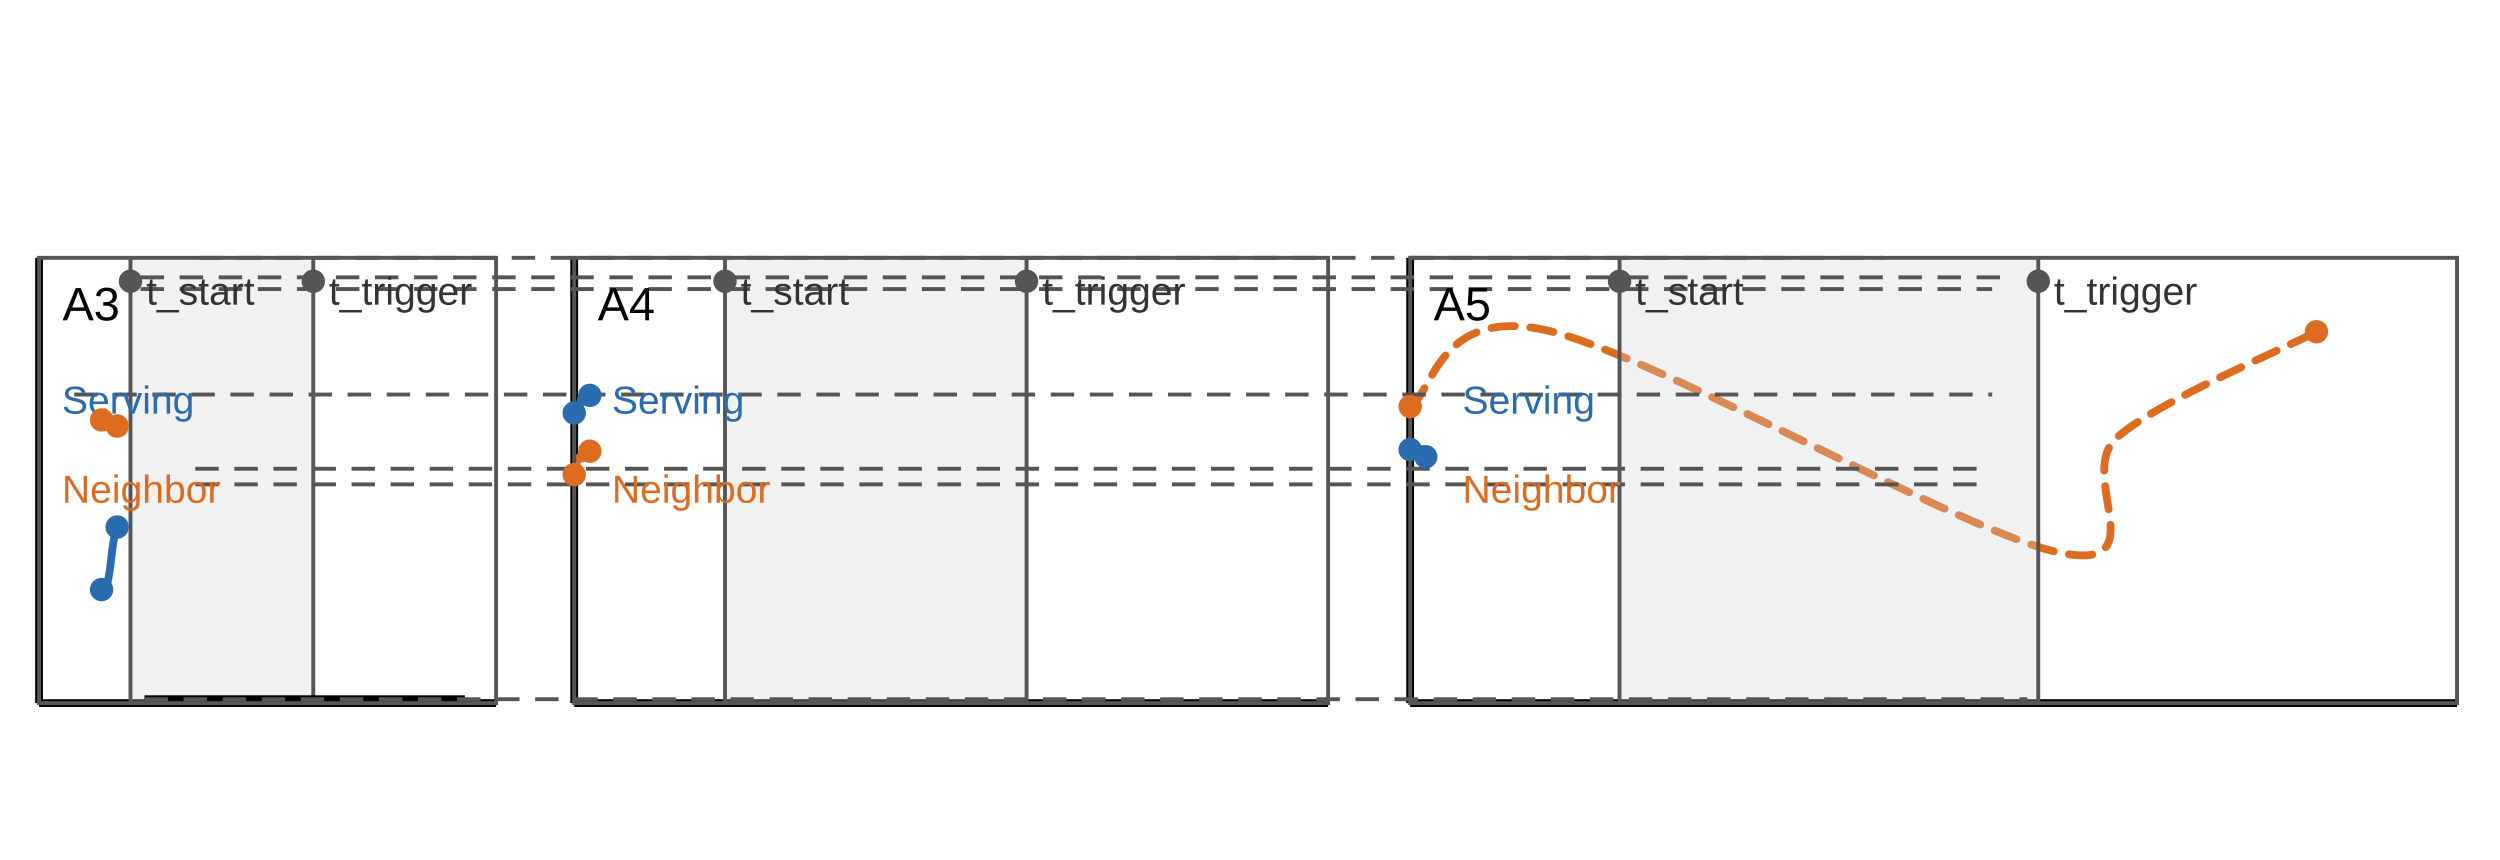
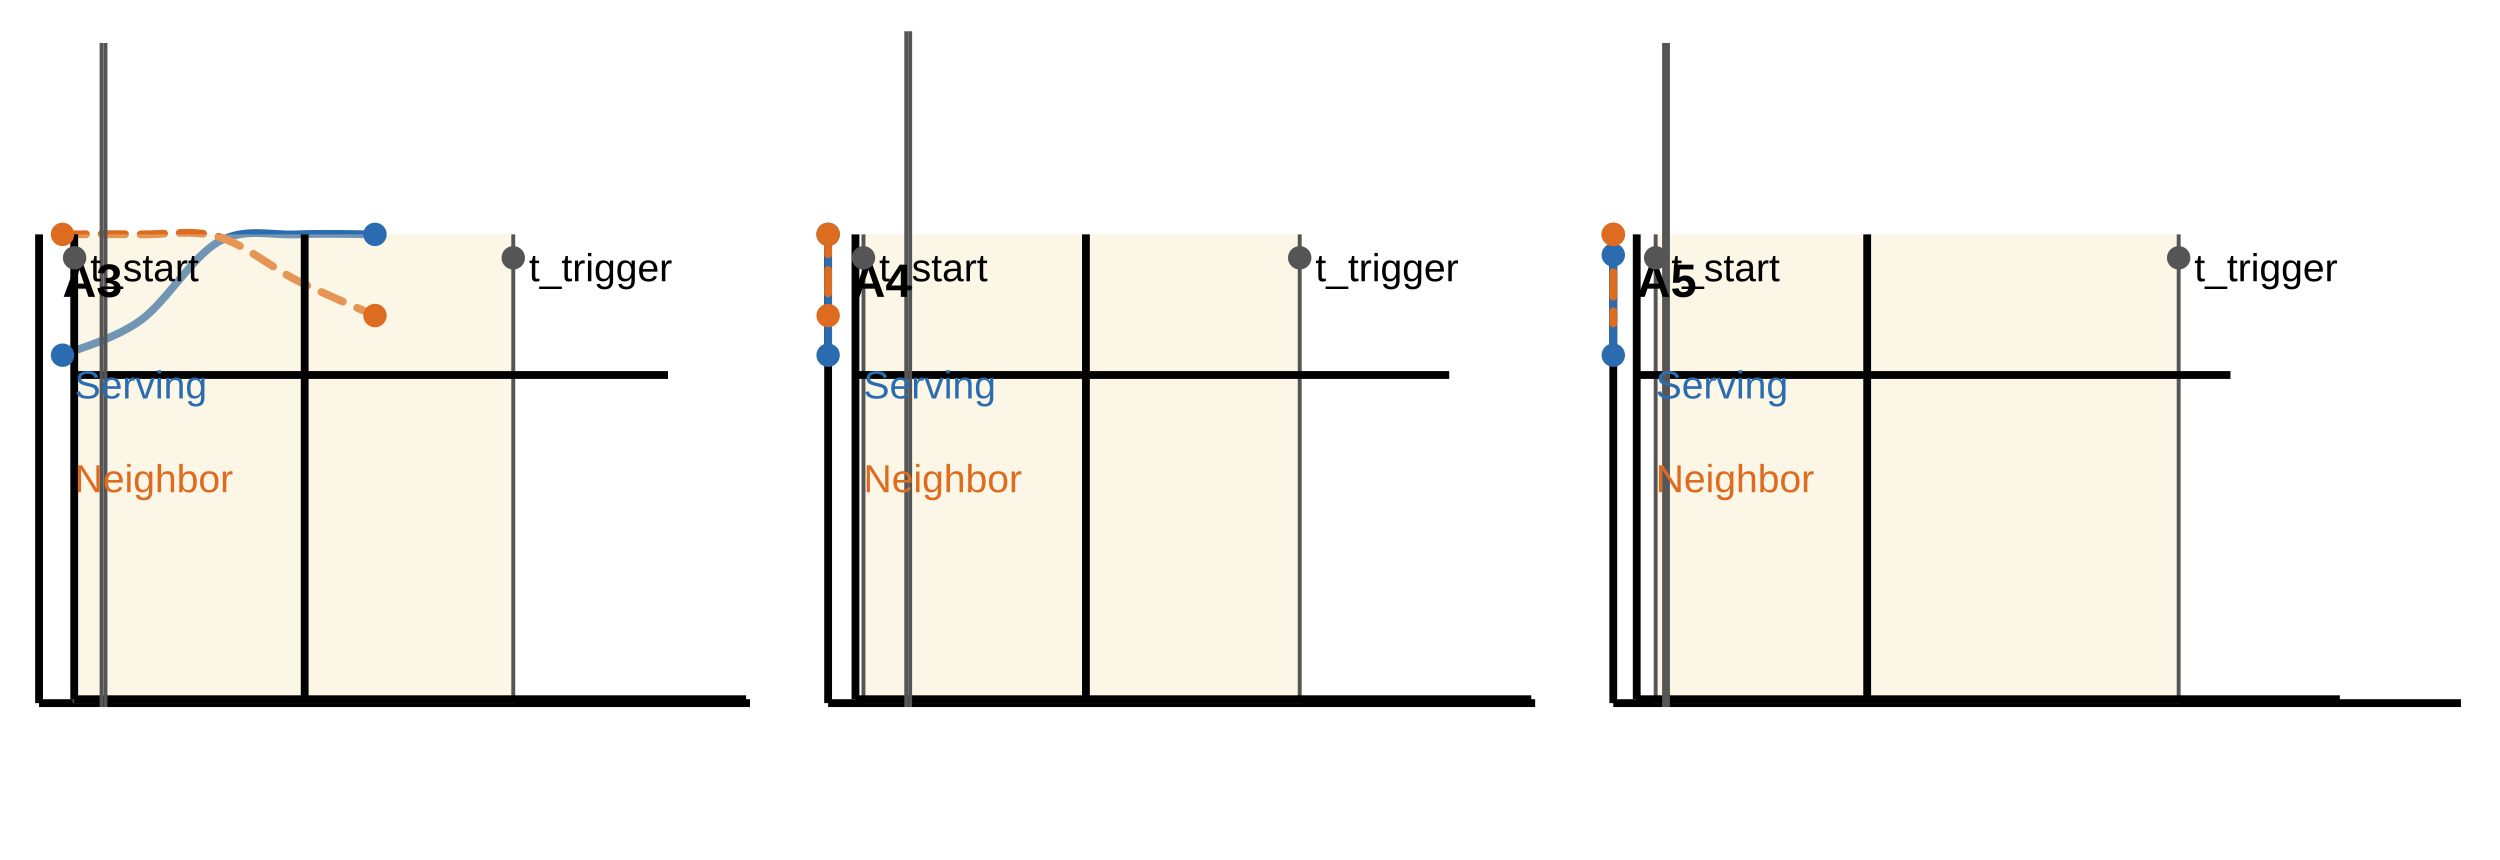
<svg xmlns="http://www.w3.org/2000/svg" baseProfile="full" height="220" version="1.1" width="640">
  <defs />
  <g id="figure_root">
    <g id="g_axes">
-       <line stroke="#000000" stroke-width="2" x1="10.0" x2="127.0" y1="180.0" y2="180.0" />
-       <line stroke="#000000" stroke-width="2" x1="10.0" x2="10.0" y1="180.0" y2="66.0" />
-       <line stroke="#000000" stroke-width="2" x1="147.0" x2="340.0" y1="180.0" y2="180.0" />
-       <line stroke="#000000" stroke-width="2" x1="147.0" x2="147.0" y1="180.0" y2="66.0" />
-       <line stroke="#000000" stroke-width="2" x1="361.0" x2="629.0" y1="180.0" y2="180.0" />
-       <line stroke="#000000" stroke-width="2" x1="361.0" x2="361.0" y1="180.0" y2="66.0" />
+       <line stroke="#000000" stroke-width="2.0" x1="10.0" x2="192.0" y1="180.0" y2="180.0" />
+       <line stroke="#000000" stroke-width="2.0" x1="10.0" x2="10.0" y1="180.0" y2="60.0" />
+       <line stroke="#000000" stroke-width="2.0" x1="212.0" x2="393.0" y1="180.0" y2="180.0" />
+       <line stroke="#000000" stroke-width="2.0" x1="212.0" x2="212.0" y1="180.0" y2="60.0" />
+       <line stroke="#000000" stroke-width="2.0" x1="413.0" x2="630.0" y1="180.0" y2="180.0" />
+       <line stroke="#000000" stroke-width="2.0" x1="413.0" x2="413.0" y1="180.0" y2="60.0" />
    </g>
    <g id="g_curves">
-       <path d="M 26.01 150.93 C 26.17 150.93 26.67 151.63 27.00 150.93 C 27.33 150.23 27.66 148.71 27.99 146.71 C 28.33 144.71 28.67 140.89 29.00 138.93 C 29.33 136.96 29.83 135.59 30.00 134.92" fill="none" id="curve_serving_A3" stroke="#2b6cb0" stroke-width="2" />
-       <path class="dashed" d="M 26.01 107.50 C 26.17 107.76 26.67 108.81 27.00 109.07 C 27.33 109.33 27.66 109.07 27.99 109.07 C 28.33 109.07 28.67 109.07 29.00 109.07 C 29.33 109.07 29.83 109.07 30.00 109.07" fill="none" id="curve_neighbor_A3" stroke="#dd6b20" stroke-dasharray="6,4" stroke-linecap="round" stroke-width="2" />
-       <path d="M 147.00 105.72 C 147.17 105.72 147.67 106.47 148.00 105.72 C 148.34 104.97 148.68 101.97 149.01 101.21 C 149.34 100.46 149.66 101.21 149.99 101.21 C 150.32 101.21 150.83 101.21 151.00 101.21" fill="none" id="curve_serving_A4" stroke="#2b6cb0" stroke-width="2" />
-       <path class="dashed" d="M 147.00 121.50 C 147.17 120.81 147.67 118.05 148.00 117.36 C 148.34 116.67 148.68 117.67 149.01 117.36 C 149.34 117.05 149.66 115.81 149.99 115.50 C 150.32 115.19 150.83 115.50 151.00 115.50" fill="none" id="curve_neighbor_A4" stroke="#dd6b20" stroke-dasharray="6,4" stroke-linecap="round" stroke-width="2" />
-       <path d="M 361.00 115.08 C 361.17 115.08 361.66 115.08 361.99 115.08 C 362.33 115.08 362.68 115.08 363.01 115.08 C 363.34 115.08 363.67 114.77 364.00 115.08 C 364.33 115.38 364.83 116.62 364.99 116.92" fill="none" id="curve_serving_A5" stroke="#2b6cb0" stroke-width="2" />
-       <path class="dashed" d="M 361.00 104.08 C 366.83 100.83 368.17 78.31 396.00 84.57 C 423.83 90.83 503.66 137.08 527.99 141.64 C 552.33 146.20 531.17 121.38 542.01 111.93 C 552.84 102.48 584.51 89.43 593.01 84.92" fill="none" id="curve_neighbor_A5" stroke="#dd6b20" stroke-dasharray="6,4" stroke-linecap="round" stroke-width="2" />
+       <path d="M 16.01 90.92 C 19.34 89.44 29.34 86.84 36.01 82.00 C 42.67 77.15 49.33 65.53 55.99 61.86 C 62.66 58.19 69.33 60.31 75.99 60.00 C 82.66 59.69 92.66 60.00 95.99 60.00" fill="none" id="curve_serving_A3" stroke="#2b6cb0" stroke-width="2" />
+       <path class="dashed" d="M 16.01 60.00 C 19.34 60.00 29.34 59.89 36.01 60.00 C 42.67 60.11 49.33 58.68 55.99 60.65 C 62.66 62.61 69.33 68.43 75.99 71.78 C 82.66 75.14 92.66 79.28 95.99 80.78" fill="none" id="curve_neighbor_A3" stroke="#dd6b20" stroke-dasharray="6,4" stroke-linecap="round" stroke-width="2" />
+       <path d="M 212.00 90.92 C 212.00 89.44 212.00 86.84 212.00 82.00 C 212.00 77.15 212.00 65.53 212.00 61.86 C 212.00 58.19 212.00 60.31 212.00 60.00 C 212.00 59.69 212.00 60.00 212.00 60.00" fill="none" id="curve_serving_A4" stroke="#2b6cb0" stroke-width="2" />
+       <path class="dashed" d="M 212.00 60.00 C 212.00 60.00 212.00 59.89 212.00 60.00 C 212.00 60.11 212.00 58.68 212.00 60.65 C 212.00 62.61 212.00 68.43 212.00 71.78 C 212.00 75.14 212.00 79.28 212.00 80.78" fill="none" id="curve_neighbor_A4" stroke="#dd6b20" stroke-dasharray="6,4" stroke-linecap="round" stroke-width="2" />
+       <path d="M 413.00 90.92 C 413.00 89.44 413.00 85.32 413.00 82.00 C 413.00 78.68 413.00 74.67 413.00 71.00 C 413.00 67.34 413.00 61.83 413.00 60.00 C 413.00 58.17 413.00 60.00 413.00 60.00 C 413.00 60.00 413.00 60.00 413.00 60.00 C 413.00 60.00 413.00 59.98 413.00 60.00 C 413.00 60.02 413.00 59.26 413.00 60.14 C 413.00 61.02 413.00 64.42 413.00 65.28" fill="none" id="curve_serving_A5" stroke="#2b6cb0" stroke-width="2" />
+       <path class="dashed" d="M 413.00 60.00 C 413.00 60.00 413.00 59.63 413.00 60.00 C 413.00 60.37 413.00 59.97 413.00 62.22 C 413.00 64.47 413.00 70.12 413.00 73.50 C 413.00 76.88 413.00 81.62 413.00 82.50 C 413.00 83.38 413.00 82.53 413.00 78.78 C 413.00 75.03 413.00 63.13 413.00 60.00 C 413.00 56.87 413.00 60.00 413.00 60.00 C 413.00 60.00 413.00 60.00 413.00 60.00" fill="none" id="curve_neighbor_A5" stroke="#dd6b20" stroke-dasharray="6,4" stroke-linecap="round" stroke-width="2" />
    </g>
    <g id="g_annotations">
-       <rect fill="#d0d0d0" fill-opacity="0.3" height="114.0" width="46.8" x="33.4" y="66.0" />
-       <line stroke="#555555" stroke-width="1" x1="33.4" x2="33.4" y1="180.0" y2="66.0" />
-       <line stroke="#555555" stroke-width="1" x1="80.2" x2="80.2" y1="180.0" y2="66.0" />
-       <rect fill="#d0d0d0" fill-opacity="0.3" height="114.0" width="77.2" x="185.6" y="66.0" />
-       <line stroke="#555555" stroke-width="1" x1="185.6" x2="185.6" y1="180.0" y2="66.0" />
-       <line stroke="#555555" stroke-width="1" x1="262.8" x2="262.8" y1="180.0" y2="66.0" />
-       <rect fill="#d0d0d0" fill-opacity="0.3" height="114.0" width="107.2" x="414.6" y="66.0" />
-       <line stroke="#555555" stroke-width="1" x1="414.6" x2="414.6" y1="180.0" y2="66.0" />
-       <line stroke="#555555" stroke-width="1" x1="521.8" x2="521.8" y1="180.0" y2="66.0" />
-       <line id="geom_line_00" stroke="#000000" stroke-width="2.0" x1="37.0" x2="119.0" y1="179.0" y2="179.0" />
-       <line class="dashed" id="geom_line_01" stroke="#555555" stroke-dasharray="6,4" stroke-width="1.0" x1="51.0" x2="482.0" y1="66.0" y2="66.0" />
-       <line class="dashed" id="geom_line_02" stroke="#555555" stroke-dasharray="6,4" stroke-width="1.0" x1="36.0" x2="515.0" y1="71.0" y2="71.0" />
-       <line class="dashed" id="geom_line_03" stroke="#555555" stroke-dasharray="6,4" stroke-width="1.0" x1="36.0" x2="510.0" y1="74.0" y2="74.0" />
-       <line class="dashed" id="geom_line_04" stroke="#555555" stroke-dasharray="6,4" stroke-width="1.0" x1="19.0" x2="510.0" y1="101.0" y2="101.0" />
-       <line class="dashed" id="geom_line_05" stroke="#555555" stroke-dasharray="6,4" stroke-width="1.0" x1="50.0" x2="510.0" y1="120.0" y2="120.0" />
-       <line class="dashed" id="geom_line_06" stroke="#555555" stroke-dasharray="6,4" stroke-width="1.0" x1="50.0" x2="510.0" y1="124.0" y2="124.0" />
-       <line class="dashed" id="geom_line_07" stroke="#555555" stroke-dasharray="6,4" stroke-width="1.0" x1="37.0" x2="519.0" y1="179.0" y2="179.0" />
-       <rect fill="none" height="114.0" id="geom_rect_00" stroke="#555555" stroke-width="1.0" width="117.0" x="10.0" y="66.0" />
-       <rect fill="none" height="114.0" id="geom_rect_01" stroke="#555555" stroke-width="1.0" width="193.0" x="147.0" y="66.0" />
-       <rect fill="none" height="114.0" id="geom_rect_02" stroke="#555555" stroke-width="1.0" width="268.0" x="361.0" y="66.0" />
+       <rect fill="#f2e6b8" fill-opacity="0.35" height="120.0" width="112.294" x="19.1" y="60.0" />
+       <line stroke="#555555" stroke-width="1.0" x1="19.1" x2="19.1" y1="180.0" y2="60.0" />
+       <line stroke="#555555" stroke-width="1.0" x1="131.394" x2="131.394" y1="180.0" y2="60.0" />
+       <rect fill="#f2e6b8" fill-opacity="0.35" height="120.0" width="111.677" x="221.05" y="60.0" />
+       <line stroke="#555555" stroke-width="1.0" x1="221.05" x2="221.05" y1="180.0" y2="60.0" />
+       <line stroke="#555555" stroke-width="1.0" x1="332.727" x2="332.727" y1="180.0" y2="60.0" />
+       <rect fill="#f2e6b8" fill-opacity="0.35" height="120.0" width="133.889" x="423.85" y="60.0" />
+       <line stroke="#555555" stroke-width="1.0" x1="423.85" x2="423.85" y1="180.0" y2="60.0" />
+       <line stroke="#555555" stroke-width="1.0" x1="557.739" x2="557.739" y1="180.0" y2="60.0" />
+       <line id="geom_line_00" stroke="#000000" stroke-width="2.0" x1="19.0" x2="171.0" y1="96.0" y2="96.0" />
+       <line id="geom_line_01" stroke="#000000" stroke-width="2.0" x1="219.0" x2="371.0" y1="96.0" y2="96.0" />
+       <line id="geom_line_02" stroke="#000000" stroke-width="2.0" x1="419.0" x2="571.0" y1="96.0" y2="96.0" />
+       <line id="geom_line_03" stroke="#000000" stroke-width="2.0" x1="19.0" x2="191.0" y1="179.0" y2="179.0" />
+       <line id="geom_line_04" stroke="#000000" stroke-width="2.0" x1="219.0" x2="392.0" y1="179.0" y2="179.0" />
+       <line id="geom_line_05" stroke="#000000" stroke-width="2.0" x1="419.0" x2="599.0" y1="179.0" y2="179.0" />
+       <line id="geom_line_06" stroke="#000000" stroke-width="2.0" x1="19.0" x2="19.0" y1="60.0" y2="179.0" />
+       <line id="geom_line_07" stroke="#000000" stroke-width="2.0" x1="78.0" x2="78.0" y1="60.0" y2="179.0" />
+       <line id="geom_line_08" stroke="#000000" stroke-width="2.0" x1="219.0" x2="219.0" y1="60.0" y2="179.0" />
+       <line id="geom_line_09" stroke="#000000" stroke-width="2.0" x1="278.0" x2="278.0" y1="60.0" y2="179.0" />
+       <line id="geom_line_10" stroke="#000000" stroke-width="2.0" x1="419.0" x2="419.0" y1="60.0" y2="179.0" />
+       <line id="geom_line_11" stroke="#000000" stroke-width="2.0" x1="478.0" x2="478.0" y1="60.0" y2="179.0" />
+       <line id="geom_line_12" stroke="#555555" stroke-width="1.0" x1="232.0" x2="232.0" y1="8.0" y2="181.0" />
+       <line id="geom_line_13" stroke="#555555" stroke-width="1.0" x1="233.0" x2="233.0" y1="8.0" y2="181.0" />
+       <line id="geom_line_14" stroke="#555555" stroke-width="1.0" x1="26.0" x2="26.0" y1="11.0" y2="181.0" />
+       <line id="geom_line_15" stroke="#555555" stroke-width="1.0" x1="27.0" x2="27.0" y1="11.0" y2="181.0" />
+       <line id="geom_line_16" stroke="#555555" stroke-width="1.0" x1="426.0" x2="426.0" y1="11.0" y2="181.0" />
+       <line id="geom_line_17" stroke="#555555" stroke-width="1.0" x1="427.0" x2="427.0" y1="11.0" y2="181.0" />
    </g>
    <g id="g_text">
-       <text fill="#333333" font-family="Arial, sans-serif" font-size="10" id="txt_t_start_A3" text-anchor="start" x="37.4" y="78.0">t_start</text>
-       <text fill="#333333" font-family="Arial, sans-serif" font-size="10" id="txt_t_trigger_A3" text-anchor="start" x="84.2" y="78.0">t_trigger</text>
-       <text fill="#000000" font-family="Arial, sans-serif" font-size="12" id="txt_panel_A3" text-anchor="start" x="16.0" y="82.0">A3</text>
-       <text fill="#2b6cb0" font-family="Arial, sans-serif" font-size="10" id="txt_serving_A3" text-anchor="start" x="15.85" y="105.9">Serving</text>
-       <text fill="#dd6b20" font-family="Arial, sans-serif" font-size="10" id="txt_neighbor_A3" text-anchor="start" x="15.85" y="128.7">Neighbor</text>
-       <text fill="#333333" font-family="Arial, sans-serif" font-size="10" id="txt_t_start_A4" text-anchor="start" x="189.6" y="78.0">t_start</text>
-       <text fill="#333333" font-family="Arial, sans-serif" font-size="10" id="txt_t_trigger_A4" text-anchor="start" x="266.8" y="78.0">t_trigger</text>
-       <text fill="#000000" font-family="Arial, sans-serif" font-size="12" id="txt_panel_A4" text-anchor="start" x="153.0" y="82.0">A4</text>
-       <text fill="#2b6cb0" font-family="Arial, sans-serif" font-size="10" id="txt_serving_A4" text-anchor="start" x="156.65" y="105.9">Serving</text>
-       <text fill="#dd6b20" font-family="Arial, sans-serif" font-size="10" id="txt_neighbor_A4" text-anchor="start" x="156.65" y="128.7">Neighbor</text>
-       <text fill="#333333" font-family="Arial, sans-serif" font-size="10" id="txt_t_start_A5" text-anchor="start" x="418.6" y="78.0">t_start</text>
-       <text fill="#333333" font-family="Arial, sans-serif" font-size="10" id="txt_t_trigger_A5" text-anchor="start" x="525.8" y="78.0">t_trigger</text>
-       <text fill="#000000" font-family="Arial, sans-serif" font-size="12" id="txt_panel_A5" text-anchor="start" x="367.0" y="82.0">A5</text>
-       <text fill="#2b6cb0" font-family="Arial, sans-serif" font-size="10" id="txt_serving_A5" text-anchor="start" x="374.4" y="105.9">Serving</text>
-       <text fill="#dd6b20" font-family="Arial, sans-serif" font-size="10" id="txt_neighbor_A5" text-anchor="start" x="374.4" y="128.7">Neighbor</text>
+       <text dominant-baseline="alphabetic" fill="#000000" font-family="Arial, sans-serif" font-size="10" id="txt_t_start_A3" text-anchor="start" x="23.1" y="72.0">t_start</text>
+       <text dominant-baseline="alphabetic" fill="#000000" font-family="Arial, sans-serif" font-size="10" id="txt_t_trigger_A3" text-anchor="start" x="135.394" y="72.0">t_trigger</text>
+       <text dominant-baseline="alphabetic" fill="#000000" font-family="Arial, sans-serif" font-size="12" font-weight="bold" id="txt_panel_A3" text-anchor="start" x="16.0" y="76.0">A3</text>
+       <text dominant-baseline="alphabetic" fill="#2b6cb0" font-family="Arial, sans-serif" font-size="10" id="txt_serving_A3" text-anchor="start" x="19.1" y="102.0">Serving</text>
+       <text dominant-baseline="alphabetic" fill="#dd6b20" font-family="Arial, sans-serif" font-size="10" id="txt_neighbor_A3" text-anchor="start" x="19.1" y="126.0">Neighbor</text>
+       <text dominant-baseline="alphabetic" fill="#000000" font-family="Arial, sans-serif" font-size="10" id="txt_t_start_A4" text-anchor="start" x="225.05" y="72.0">t_start</text>
+       <text dominant-baseline="alphabetic" fill="#000000" font-family="Arial, sans-serif" font-size="10" id="txt_t_trigger_A4" text-anchor="start" x="336.727" y="72.0">t_trigger</text>
+       <text dominant-baseline="alphabetic" fill="#000000" font-family="Arial, sans-serif" font-size="12" font-weight="bold" id="txt_panel_A4" text-anchor="start" x="218.0" y="76.0">A4</text>
+       <text dominant-baseline="alphabetic" fill="#2b6cb0" font-family="Arial, sans-serif" font-size="10" id="txt_serving_A4" text-anchor="start" x="221.05" y="102.0">Serving</text>
+       <text dominant-baseline="alphabetic" fill="#dd6b20" font-family="Arial, sans-serif" font-size="10" id="txt_neighbor_A4" text-anchor="start" x="221.05" y="126.0">Neighbor</text>
+       <text dominant-baseline="alphabetic" fill="#000000" font-family="Arial, sans-serif" font-size="10" id="txt_t_start_A5" text-anchor="start" x="427.85" y="72.0">t_start</text>
+       <text dominant-baseline="alphabetic" fill="#000000" font-family="Arial, sans-serif" font-size="10" id="txt_t_trigger_A5" text-anchor="start" x="561.739" y="72.0">t_trigger</text>
+       <text dominant-baseline="alphabetic" fill="#000000" font-family="Arial, sans-serif" font-size="12" font-weight="bold" id="txt_panel_A5" text-anchor="start" x="419.0" y="76.0">A5</text>
+       <text dominant-baseline="alphabetic" fill="#2b6cb0" font-family="Arial, sans-serif" font-size="10" id="txt_serving_A5" text-anchor="start" x="423.85" y="102.0">Serving</text>
+       <text dominant-baseline="alphabetic" fill="#dd6b20" font-family="Arial, sans-serif" font-size="10" id="txt_neighbor_A5" text-anchor="start" x="423.85" y="126.0">Neighbor</text>
    </g>
    <g id="g_markers">
-       <circle cx="33.4" cy="72.0" fill="#555555" r="3" />
-       <circle cx="80.2" cy="72.0" fill="#555555" r="3" />
-       <circle cx="26.006" cy="150.93" fill="#2b6cb0" r="3" />
-       <circle cx="29.995" cy="134.924" fill="#2b6cb0" r="3" />
-       <circle cx="26.006" cy="107.496" fill="#dd6b20" r="3" />
-       <circle cx="29.995" cy="109.069" fill="#dd6b20" r="3" />
-       <circle cx="185.6" cy="72.0" fill="#555555" r="3" />
-       <circle cx="262.8" cy="72.0" fill="#555555" r="3" />
-       <circle cx="147.0" cy="105.718" fill="#2b6cb0" r="3" />
-       <circle cx="150.995" cy="101.215" fill="#2b6cb0" r="3" />
-       <circle cx="147.0" cy="121.495" fill="#dd6b20" r="3" />
-       <circle cx="150.995" cy="115.499" fill="#dd6b20" r="3" />
-       <circle cx="414.6" cy="72.0" fill="#555555" r="3" />
-       <circle cx="521.8" cy="72.0" fill="#555555" r="3" />
-       <circle cx="361.0" cy="115.077" fill="#2b6cb0" r="3" />
-       <circle cx="364.993" cy="116.924" fill="#2b6cb0" r="3" />
-       <circle cx="361.0" cy="104.076" fill="#dd6b20" r="3" />
-       <circle cx="593.008" cy="84.924" fill="#dd6b20" r="3" />
+       <circle cx="19.1" cy="66.0" fill="#555555" r="3" />
+       <circle cx="131.394" cy="66.0" fill="#555555" r="3" />
+       <circle cx="16.006" cy="90.924" fill="#2b6cb0" r="3" />
+       <circle cx="95.995" cy="60.0" fill="#2b6cb0" r="3" />
+       <circle cx="16.006" cy="60.0" fill="#dd6b20" r="3" />
+       <circle cx="95.995" cy="80.784" fill="#dd6b20" r="3" />
+       <circle cx="221.05" cy="66.0" fill="#555555" r="3" />
+       <circle cx="332.727" cy="66.0" fill="#555555" r="3" />
+       <circle cx="212.0" cy="90.924" fill="#2b6cb0" r="3" />
+       <circle cx="212.0" cy="60.0" fill="#2b6cb0" r="3" />
+       <circle cx="212.0" cy="60.0" fill="#dd6b20" r="3" />
+       <circle cx="212.0" cy="80.784" fill="#dd6b20" r="3" />
+       <circle cx="423.85" cy="66.0" fill="#555555" r="3" />
+       <circle cx="557.739" cy="66.0" fill="#555555" r="3" />
+       <circle cx="413.0" cy="90.924" fill="#2b6cb0" r="3" />
+       <circle cx="413.0" cy="65.28" fill="#2b6cb0" r="3" />
+       <circle cx="413.0" cy="60.0" fill="#dd6b20" r="3" />
+       <circle cx="413.0" cy="60.0" fill="#dd6b20" r="3" />
    </g>
  </g>
</svg>
